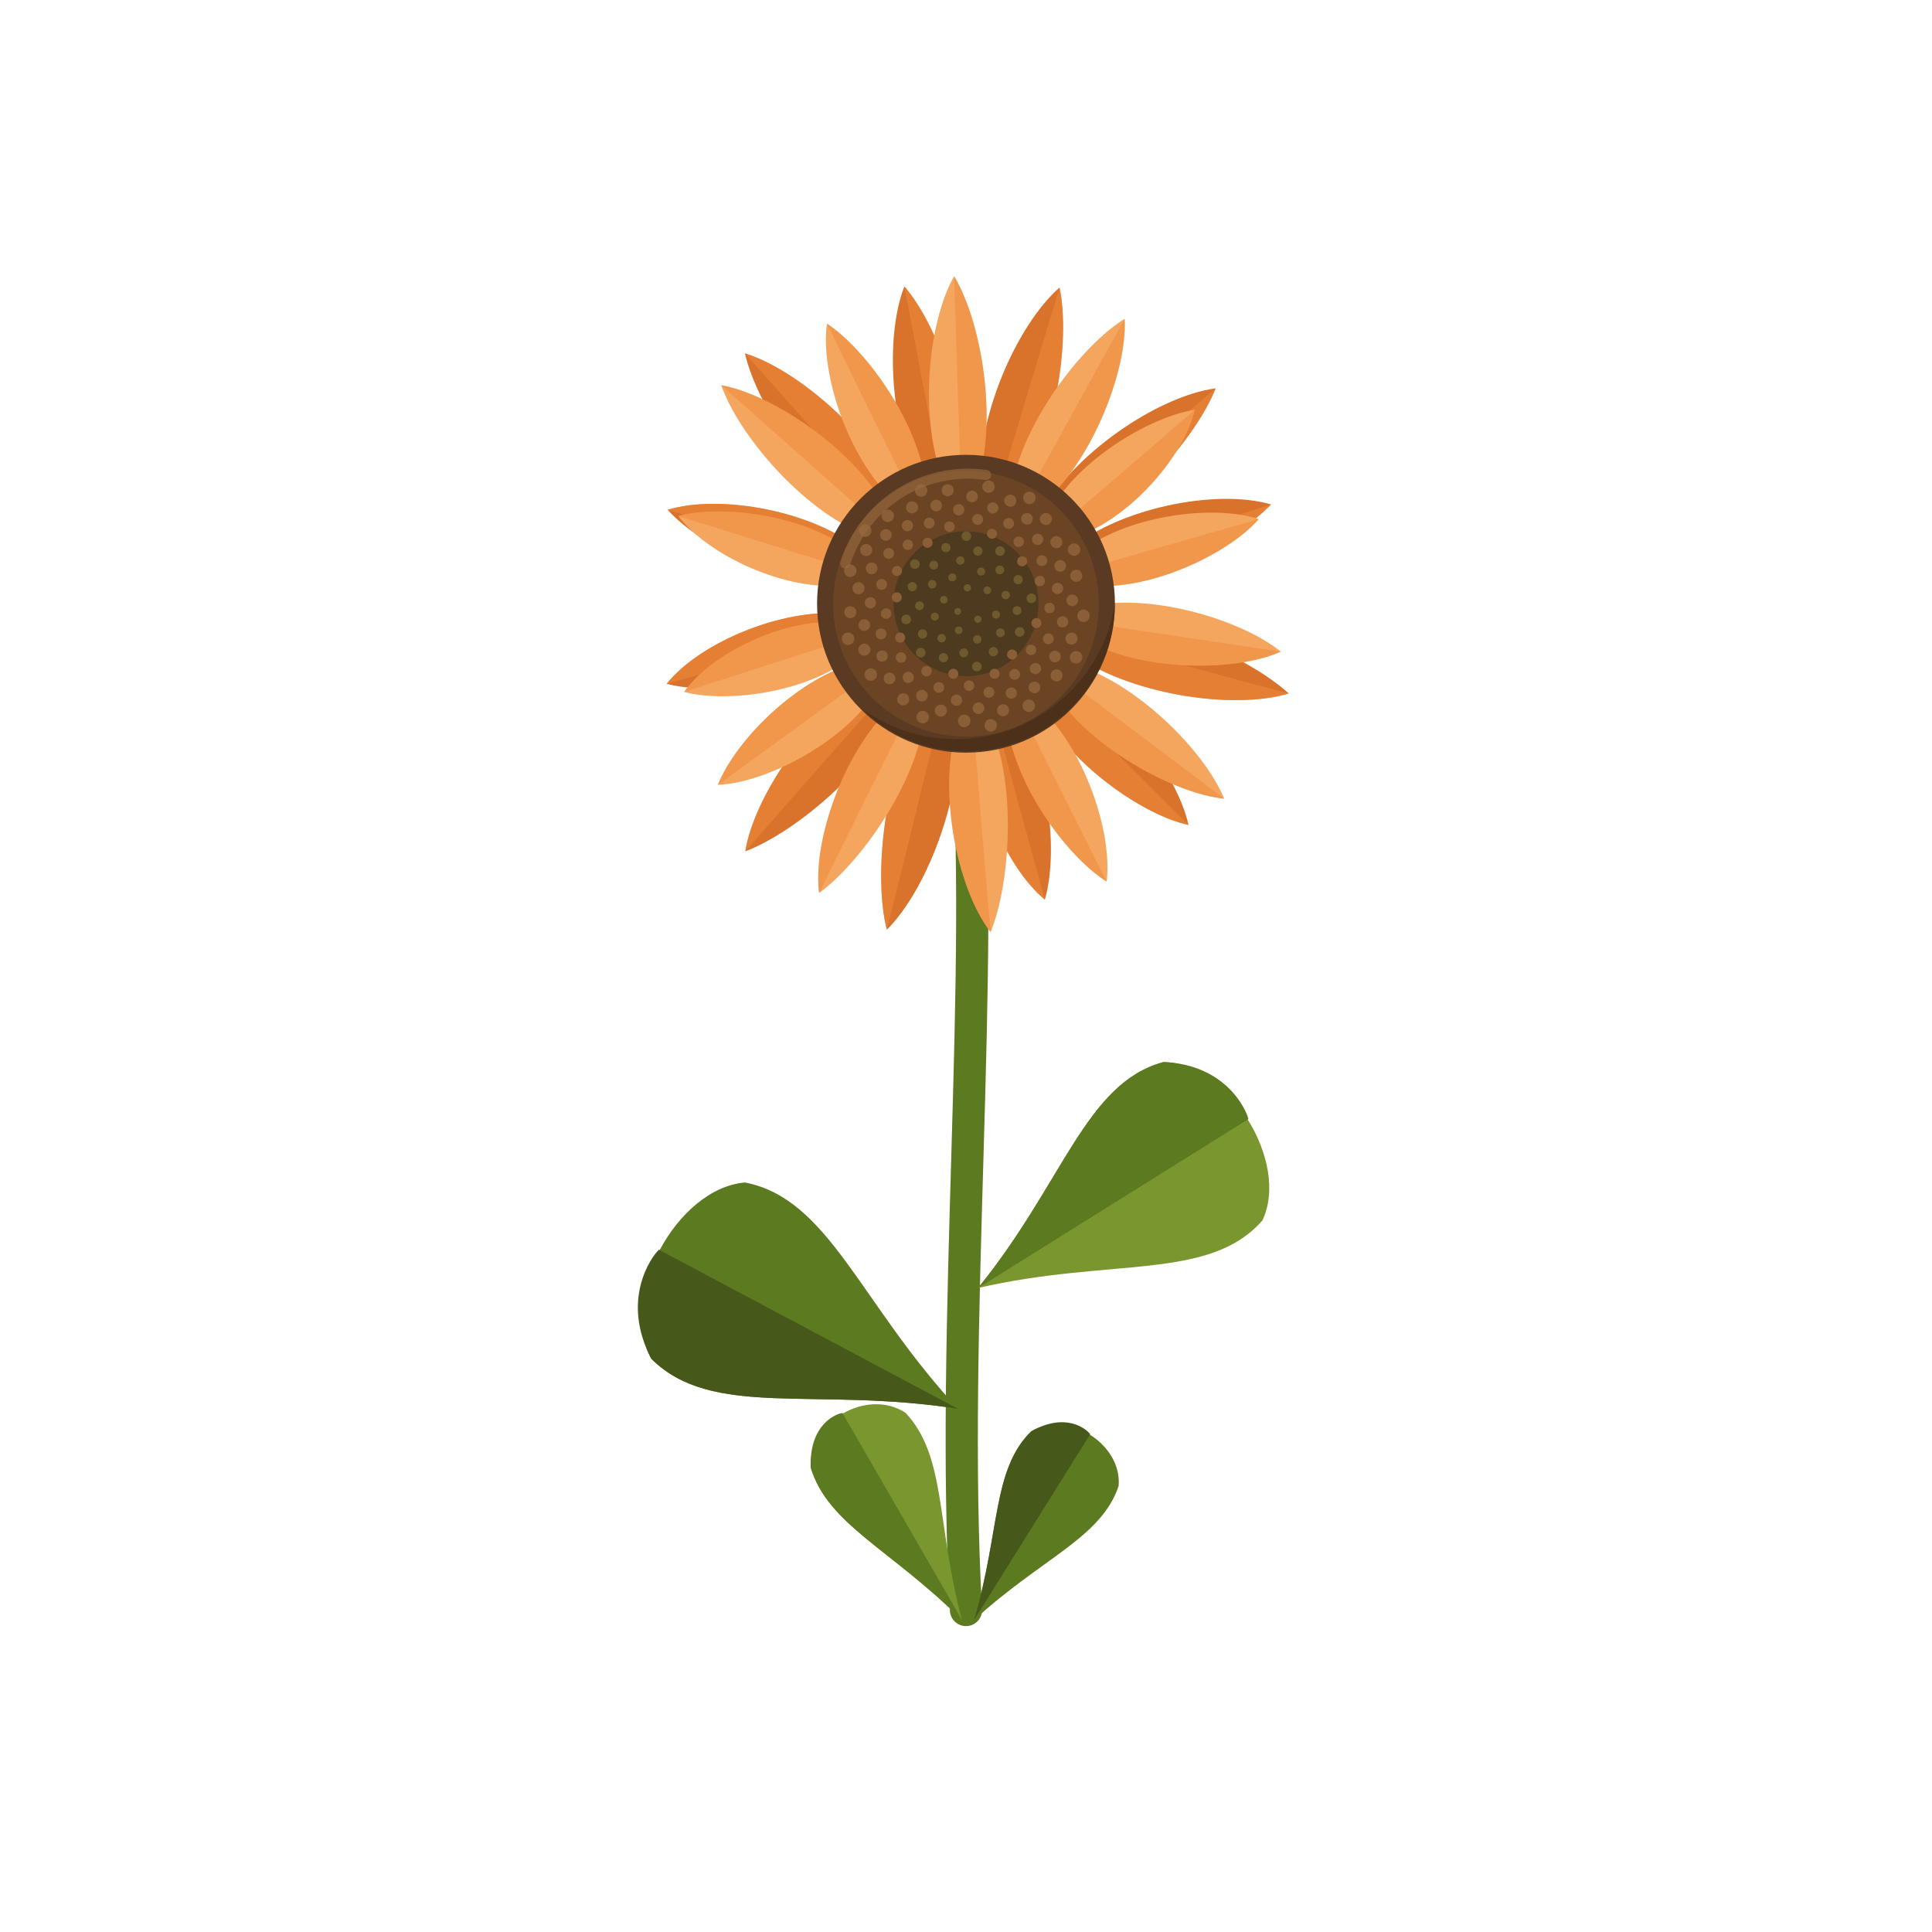
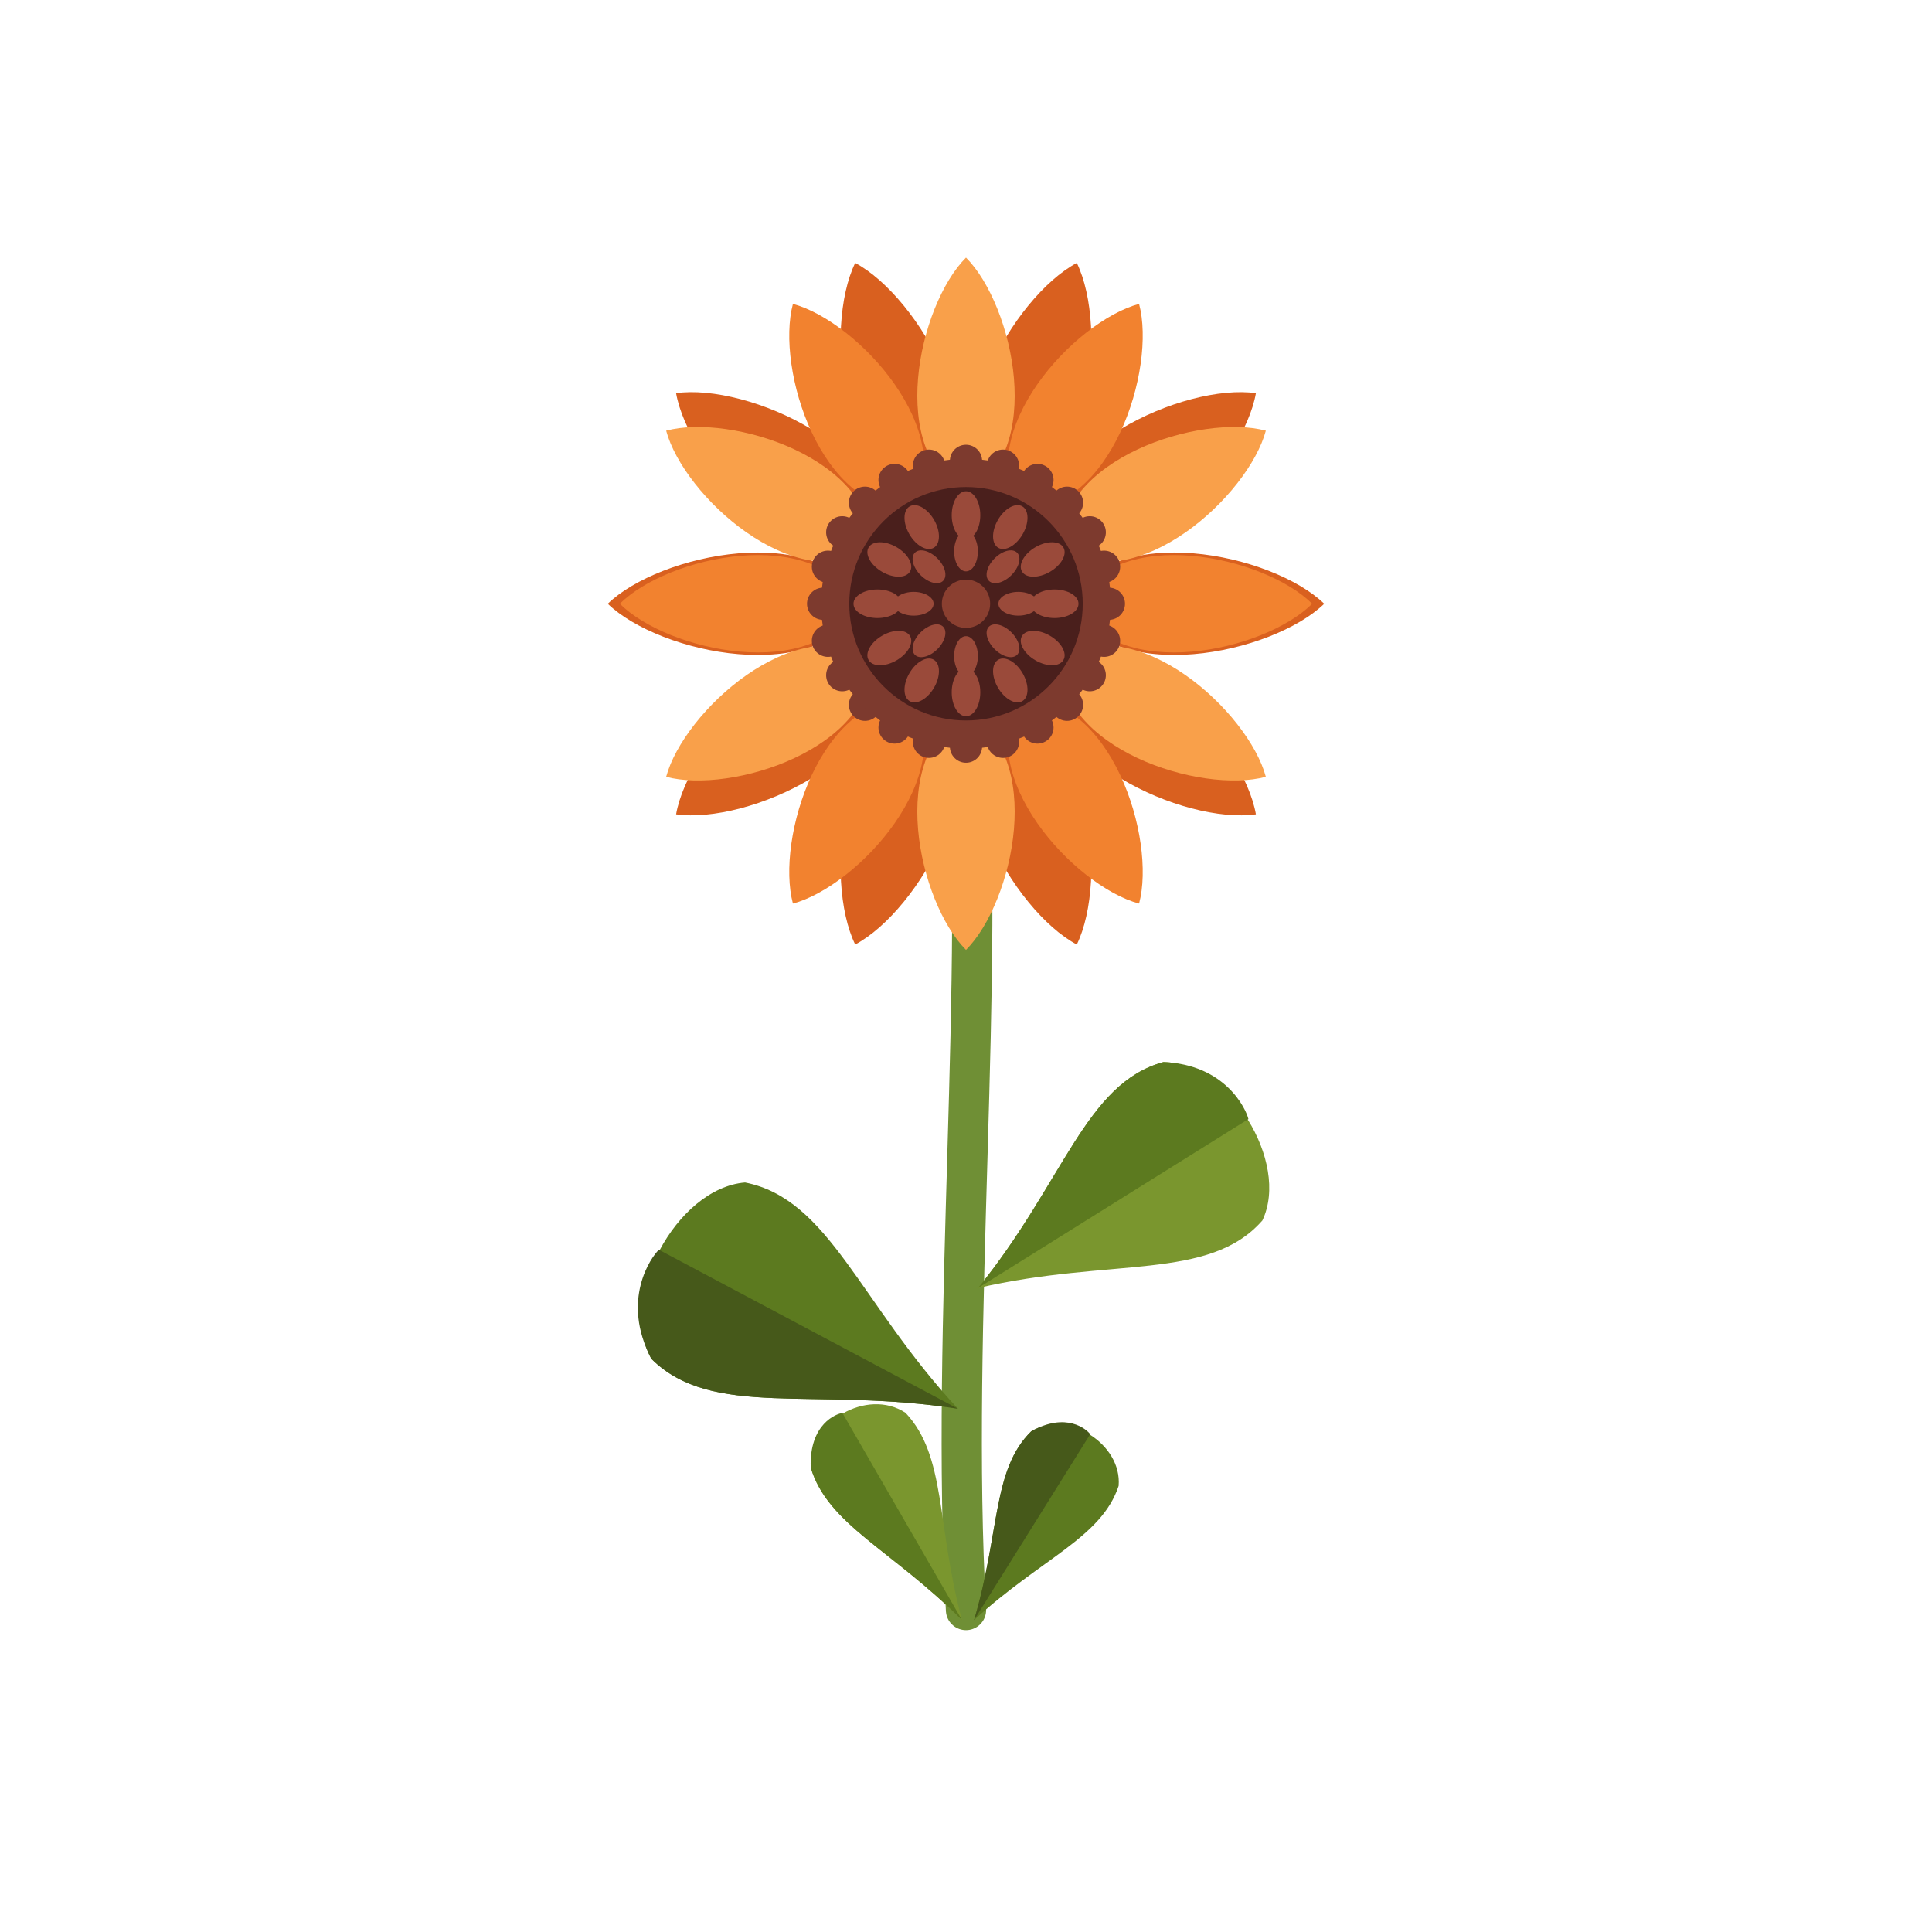
<svg xmlns="http://www.w3.org/2000/svg" viewBox="0 0 960 960" width="960" height="960">
-   <path d="M480 800 C472 660 490 480 480 360" fill="none" stroke="#5C7A1F" stroke-width="16" stroke-linecap="round" />
+   <path d="M480 800 C472 660 490 480 480 360" fill="none" stroke="#6F8F35" stroke-width="20" stroke-linecap="round" />
  <g transform="translate(476 700) rotate(-62)">
    <path d="M0 0 C-23.6 -68.0 -62.0 -105.4 -49.6 -146.2 C-31.0 -175.1 31.0 -175.1 49.6 -146.2 C62.0 -105.4 23.6 -68.0 0 0 Z" fill="#5C7A1F" />
    <path d="M0 0 C-23.6 -68.0 -62.0 -105.4 -49.6 -146.2 C-31.0 -173.4 -5.0 -170.0 0 -168.3 Z" fill="#46591A" />
  </g>
  <g transform="translate(486 640) rotate(58)">
    <path d="M0 0 C-22.0 -64.0 -58.0 -99.2 -46.4 -137.6 C-29.0 -164.8 29.0 -164.8 46.4 -137.6 C58.0 -99.2 22.0 -64.0 0 0 Z" fill="#7A962E" />
    <path d="M0 0 C-22.0 -64.0 -58.0 -99.2 -46.4 -137.6 C-29.0 -163.2 -4.6 -160.0 0 -158.4 Z" fill="#5C7A1F" />
  </g>
  <g transform="translate(478 805) rotate(-30)">
    <path d="M0 0 C-12.9 -48.0 -34.0 -74.4 -27.2 -103.2 C-17.0 -123.6 17.0 -123.6 27.2 -103.2 C34.0 -74.4 12.9 -48.0 0 0 Z" fill="#7A962E" />
    <path d="M0 0 C-12.9 -48.0 -34.0 -74.4 -27.2 -103.2 C-17.0 -122.4 -2.7 -120.0 0 -118.8 Z" fill="#5C7A1F" />
  </g>
  <g transform="translate(484 805) rotate(32)">
    <path d="M0 0 C-12.2 -44.0 -32.0 -68.2 -25.6 -94.6 C-16.0 -113.3 16.0 -113.3 25.6 -94.6 C32.0 -68.2 12.2 -44.0 0 0 Z" fill="#5C7A1F" />
    <path d="M0 0 C-12.2 -44.0 -32.0 -68.2 -25.6 -94.6 C-16.0 -112.2 -2.6 -110.0 0 -108.9 Z" fill="#46591A" />
  </g>
-   <g transform="translate(495.4 246.2) rotate(16.0)">
-     <path d="M-8.4 0 C-21.0 -32.4 -14.0 -84.1 1.4 -107.9 C14.0 -84.1 21.0 -32.4 8.4 0 Z" fill="#D9722A" />
-     <path d="M0 0 Q0.6 -53.9 1.4 -107.9 C14.0 -84.1 21.0 -32.4 8.4 0 Z" fill="#EE8A3C" opacity=".55" />
-   </g>
-   <g transform="translate(522.0 262.9) rotate(48.5)">
-     <path d="M-8.4 0 C-21.0 -32.4 -14.0 -84.1 2.0 -107.8 C14.0 -84.1 21.0 -32.4 8.4 0 Z" fill="#D9722A" />
-     <path d="M0 0 Q0.8 -53.9 2.0 -107.8 C14.0 -84.1 21.0 -32.4 8.4 0 Z" fill="#EE8A3C" opacity=".55" />
-   </g>
-   <g transform="translate(533.0 282.0) rotate(71.2)">
-     <path d="M-8.4 0 C-21.0 -31.0 -14.0 -80.7 2.1 -103.4 C14.0 -80.7 21.0 -31.0 8.4 0 Z" fill="#D9722A" />
-     <path d="M0 0 Q0.9 -51.7 2.1 -103.4 C14.0 -80.7 21.0 -31.0 8.4 0 Z" fill="#EE8A3C" opacity=".55" />
-   </g>
-   <g transform="translate(533.8 315.6) rotate(106.2)">
-     <path d="M-8.4 0 C-21.0 -33.1 -14.0 -86.1 -1.9 -110.4 C14.0 -86.1 21.0 -33.1 8.4 0 Z" fill="#D9722A" />
-     <path d="M0 0 Q-0.7 -55.2 -1.9 -110.4 C14.0 -86.1 21.0 -33.1 8.4 0 Z" fill="#EE8A3C" opacity=".55" />
-   </g>
-   <g transform="translate(519.8 339.4) rotate(134.8)">
-     <path d="M-8.4 0 C-21.0 -30.0 -14.0 -78.0 0.2 -99.9 C14.0 -78.0 21.0 -30.0 8.4 0 Z" fill="#D9722A" />
-     <path d="M0 0 Q0.1 -50.0 0.2 -99.9 C14.0 -78.0 21.0 -30.0 8.4 0 Z" fill="#EE8A3C" opacity=".55" />
-   </g>
-   <g transform="translate(493.9 354.2) rotate(165.6)">
-     <path d="M-8.4 0 C-21.0 -28.9 -14.0 -75.0 -1.4 -96.2 C14.0 -75.0 21.0 -28.9 8.4 0 Z" fill="#D9722A" />
-     <path d="M0 0 Q-0.5 -48.1 -1.4 -96.2 C14.0 -75.0 21.0 -28.9 8.4 0 Z" fill="#EE8A3C" opacity=".55" />
-   </g>
-   <g transform="translate(467.2 354.5) rotate(193.2)">
-     <path d="M-8.4 0 C-21.0 -33.2 -14.0 -86.3 1.3 -110.7 C14.0 -86.3 21.0 -33.2 8.4 0 Z" fill="#D9722A" />
-     <path d="M0 0 Q0.5 -55.3 1.3 -110.7 C14.0 -86.3 21.0 -33.2 8.4 0 Z" fill="#EE8A3C" opacity=".55" />
-   </g>
-   <g transform="translate(442.3 341.4) rotate(222.3)">
-     <path d="M-8.4 0 C-21.0 -32.6 -14.0 -84.8 -1.7 -108.8 C14.0 -84.8 21.0 -32.6 8.4 0 Z" fill="#D9722A" />
-     <path d="M0 0 Q-0.7 -54.4 -1.7 -108.8 C14.0 -84.8 21.0 -32.6 8.4 0 Z" fill="#EE8A3C" opacity=".55" />
-   </g>
-   <g transform="translate(425.7 313.6) rotate(255.9)">
-     <path d="M-8.4 0 C-21.0 -29.4 -14.0 -76.5 -2.4 -98.0 C14.0 -76.5 21.0 -29.4 8.4 0 Z" fill="#D9722A" />
-     <path d="M0 0 Q-1.0 -49.0 -2.4 -98.0 C14.0 -76.5 21.0 -29.4 8.4 0 Z" fill="#EE8A3C" opacity=".55" />
-   </g>
-   <g transform="translate(426.7 282.7) rotate(288.0)">
-     <path d="M-8.4 0 C-21.0 -29.8 -14.0 -77.5 -1.4 -99.4 C14.0 -77.5 21.0 -29.8 8.4 0 Z" fill="#D9722A" />
-     <path d="M0 0 Q-0.5 -49.7 -1.4 -99.4 C14.0 -77.5 21.0 -29.8 8.4 0 Z" fill="#EE8A3C" opacity=".55" />
-   </g>
-   <g transform="translate(443.2 257.8) rotate(318.9)">
-     <path d="M-8.4 0 C-21.0 -33.0 -14.0 -85.8 -1.0 -110.0 C14.0 -85.8 21.0 -33.0 8.4 0 Z" fill="#D9722A" />
-     <path d="M0 0 Q-0.4 -55.0 -1.0 -110.0 C14.0 -85.8 21.0 -33.0 8.4 0 Z" fill="#EE8A3C" opacity=".55" />
-   </g>
-   <g transform="translate(469.0 245.1) rotate(348.7)">
-     <path d="M-8.4 0 C-21.0 -31.4 -14.0 -81.6 0.9 -104.6 C14.0 -81.6 21.0 -31.4 8.4 0 Z" fill="#D9722A" />
-     <path d="M0 0 Q0.3 -52.3 0.9 -104.6 C14.0 -81.6 21.0 -31.4 8.4 0 Z" fill="#EE8A3C" opacity=".55" />
-   </g>
-   <g transform="translate(477.5 240.1) rotate(-2.4)">
-     <path d="M-8.0 0 C-19.9 -30.9 -13.3 -80.3 0.9 -102.9 C13.3 -80.3 19.9 -30.9 8.0 0 Z" fill="#F5A65E" />
-     <path d="M0 0 Q0.3 -51.5 0.9 -102.9 C13.3 -80.3 19.9 -30.9 8.0 0 Z" fill="#EE8A3C" opacity=".55" />
-   </g>
-   <g transform="translate(509.5 247.8) rotate(29.4)">
-     <path d="M-8.0 0 C-19.9 -30.6 -13.3 -79.6 -0.9 -102.1 C13.3 -79.6 19.9 -30.6 8.0 0 Z" fill="#F5A65E" />
-     <path d="M0 0 Q-0.4 -51.0 -0.9 -102.1 C13.3 -79.6 19.9 -30.6 8.0 0 Z" fill="#EE8A3C" opacity=".55" />
-   </g>
-   <g transform="translate(526.2 261.7) rotate(50.3)">
-     <path d="M-8.0 0 C-19.9 -26.7 -13.3 -69.4 -1.6 -89.0 C13.3 -69.4 19.9 -26.7 8.0 0 Z" fill="#F5A65E" />
-     <path d="M0 0 Q-0.6 -44.5 -1.6 -89.0 C13.3 -69.4 19.9 -26.7 8.0 0 Z" fill="#EE8A3C" opacity=".55" />
-   </g>
-   <g transform="translate(537.6 283.1) rotate(73.7)">
-     <path d="M-8.0 0 C-19.9 -27.4 -13.3 -71.3 0.5 -91.4 C13.3 -71.3 19.9 -27.4 8.0 0 Z" fill="#F5A65E" />
-     <path d="M0 0 Q0.2 -45.7 0.5 -91.4 C13.3 -71.3 19.9 -27.4 8.0 0 Z" fill="#EE8A3C" opacity=".55" />
-   </g>
-   <g transform="translate(539.3 309.3) rotate(98.9)">
-     <path d="M-8.0 0 C-19.9 -29.5 -13.3 -76.6 -0.7 -98.2 C13.3 -76.6 19.9 -29.5 8.0 0 Z" fill="#F5A65E" />
-     <path d="M0 0 Q-0.3 -49.1 -0.7 -98.2 C13.3 -76.6 19.9 -29.5 8.0 0 Z" fill="#EE8A3C" opacity=".55" />
-   </g>
-   <g transform="translate(527.9 336.2) rotate(127.1)">
-     <path d="M-8.0 0 C-19.9 -30.2 -13.3 -78.6 -0.1 -100.7 C13.3 -78.6 19.9 -30.2 8.0 0 Z" fill="#F5A65E" />
-     <path d="M0 0 Q-0.0 -50.4 -0.1 -100.7 C13.3 -78.6 19.9 -30.2 8.0 0 Z" fill="#EE8A3C" opacity=".55" />
-   </g>
-   <g transform="translate(507.4 353.4) rotate(152.8)">
-     <path d="M-8.0 0 C-19.9 -28.4 -13.3 -73.8 0.9 -94.7 C13.3 -73.8 19.9 -28.4 8.0 0 Z" fill="#F5A65E" />
-     <path d="M0 0 Q0.4 -47.3 0.9 -94.7 C13.3 -73.8 19.9 -28.4 8.0 0 Z" fill="#EE8A3C" opacity=".55" />
-   </g>
-   <g transform="translate(483.7 359.9) rotate(176.5)">
-     <path d="M-8.0 0 C-19.9 -31.1 -13.3 -80.8 -2.2 -103.6 C13.3 -80.8 19.9 -31.1 8.0 0 Z" fill="#F5A65E" />
-     <path d="M0 0 Q-0.9 -51.8 -2.2 -103.6 C13.3 -80.8 19.9 -31.1 8.0 0 Z" fill="#EE8A3C" opacity=".55" />
-   </g>
-   <g transform="translate(452.1 353.1) rotate(207.7)">
-     <path d="M-8.0 0 C-19.9 -30.4 -13.3 -78.9 -2.2 -101.2 C13.3 -78.9 19.9 -30.4 8.0 0 Z" fill="#F5A65E" />
-     <path d="M0 0 Q-0.9 -50.6 -2.2 -101.2 C13.3 -78.9 19.9 -30.4 8.0 0 Z" fill="#EE8A3C" opacity=".55" />
-   </g>
-   <g transform="translate(431.6 335.5) rotate(233.7)">
-     <path d="M-8.0 0 C-19.9 -27.8 -13.3 -72.2 0.4 -92.6 C13.3 -72.2 19.9 -27.8 8.0 0 Z" fill="#F5A65E" />
-     <path d="M0 0 Q0.1 -46.3 0.4 -92.6 C13.3 -72.2 19.9 -27.8 8.0 0 Z" fill="#EE8A3C" opacity=".55" />
-   </g>
-   <g transform="translate(422.6 317.3) rotate(253.2)">
-     <path d="M-8.0 0 C-19.9 -26.1 -13.3 -67.7 -1.5 -86.8 C13.3 -67.7 19.9 -26.1 8.0 0 Z" fill="#F5A65E" />
-     <path d="M0 0 Q-0.6 -43.4 -1.5 -86.8 C13.3 -67.7 19.9 -26.1 8.0 0 Z" fill="#EE8A3C" opacity=".55" />
-   </g>
-   <g transform="translate(422.5 283.0) rotate(286.5)">
-     <path d="M-8.0 0 C-19.9 -26.9 -13.3 -69.8 1.2 -89.5 C13.3 -69.8 19.9 -26.9 8.0 0 Z" fill="#F5A65E" />
-     <path d="M0 0 Q0.5 -44.8 1.2 -89.5 C13.3 -69.8 19.9 -26.9 8.0 0 Z" fill="#EE8A3C" opacity=".55" />
-   </g>
-   <g transform="translate(435.4 259.8) rotate(312.0)">
-     <path d="M-8.0 0 C-19.9 -30.9 -13.3 -80.3 -0.7 -103.0 C13.3 -80.3 19.9 -30.9 8.0 0 Z" fill="#F5A65E" />
-     <path d="M0 0 Q-0.3 -51.5 -0.7 -103.0 C13.3 -80.3 19.9 -30.9 8.0 0 Z" fill="#EE8A3C" opacity=".55" />
-   </g>
-   <g transform="translate(452.9 246.5) rotate(333.1)">
-     <path d="M-8.0 0 C-19.9 -28.6 -13.3 -74.4 1.3 -95.4 C13.3 -74.4 19.9 -28.6 8.0 0 Z" fill="#F5A65E" />
-     <path d="M0 0 Q0.5 -47.7 1.3 -95.4 C13.3 -74.4 19.9 -28.6 8.0 0 Z" fill="#EE8A3C" opacity=".55" />
-   </g>
-   <circle cx="480" cy="300" r="74" fill="#5A3A22" />
-   <circle cx="480" cy="300" r="66" fill="#6B4423" />
-   <circle cx="480" cy="300" r="36" fill="#4E3A1F" />
-   <circle cx="475.9" cy="303.8" r="1.7" fill="#6E5A2C" />
-   <circle cx="480.7" cy="292.1" r="1.8" fill="#6E5A2C" />
-   <circle cx="485.9" cy="307.7" r="1.8" fill="#6E5A2C" />
-   <circle cx="469.0" cy="298.0" r="1.9" fill="#6E5A2C" />
-   <circle cx="490.6" cy="293.3" r="1.9" fill="#6E5A2C" />
-   <circle cx="476.4" cy="313.2" r="1.9" fill="#6E5A2C" />
-   <circle cx="473.2" cy="286.9" r="2.0" fill="#6E5A2C" />
-   <circle cx="494.9" cy="305.4" r="2.0" fill="#6E5A2C" />
-   <circle cx="464.5" cy="306.4" r="2.0" fill="#6E5A2C" />
-   <circle cx="487.5" cy="284.0" r="2.0" fill="#6E5A2C" />
-   <circle cx="485.6" cy="317.7" r="2.1" fill="#6E5A2C" />
-   <circle cx="463.2" cy="290.3" r="2.1" fill="#6E5A2C" />
-   <circle cx="499.7" cy="295.7" r="2.1" fill="#6E5A2C" />
-   <circle cx="467.9" cy="317.1" r="2.1" fill="#6E5A2C" />
-   <circle cx="477.2" cy="278.5" r="2.1" fill="#6E5A2C" />
-   <circle cx="497.1" cy="314.4" r="2.2" fill="#6E5A2C" />
-   <circle cx="456.9" cy="301.0" r="2.2" fill="#6E5A2C" />
-   <circle cx="496.8" cy="283.2" r="2.2" fill="#6E5A2C" />
-   <circle cx="478.9" cy="324.4" r="2.2" fill="#6E5A2C" />
-   <circle cx="464.0" cy="280.8" r="2.2" fill="#6E5A2C" />
-   <circle cx="505.4" cy="303.4" r="2.2" fill="#6E5A2C" />
-   <circle cx="458.4" cy="315.0" r="2.3" fill="#6E5A2C" />
-   <circle cx="485.9" cy="273.8" r="2.3" fill="#6E5A2C" />
-   <circle cx="493.6" cy="323.8" r="2.3" fill="#6E5A2C" />
-   <circle cx="453.3" cy="291.5" r="2.3" fill="#6E5A2C" />
-   <circle cx="505.9" cy="288.0" r="2.3" fill="#6E5A2C" />
-   <circle cx="468.8" cy="326.8" r="2.3" fill="#6E5A2C" />
-   <circle cx="470.0" cy="272.1" r="2.3" fill="#6E5A2C" />
-   <circle cx="506.7" cy="314.0" r="2.4" fill="#6E5A2C" />
-   <circle cx="450.3" cy="307.8" r="2.4" fill="#6E5A2C" />
-   <circle cx="496.9" cy="273.8" r="2.4" fill="#6E5A2C" />
-   <circle cx="485.4" cy="331.2" r="2.4" fill="#6E5A2C" />
-   <circle cx="454.6" cy="280.3" r="2.4" fill="#6E5A2C" />
-   <circle cx="512.5" cy="297.3" r="2.4" fill="#6E5A2C" />
-   <circle cx="457.5" cy="324.3" r="2.4" fill="#6E5A2C" />
-   <circle cx="480.2" cy="266.4" r="2.4" fill="#6E5A2C" />
-   <circle cx="502.9" cy="325.2" r="2.5" fill="#8A5E36" />
-   <circle cx="445.6" cy="296.8" r="2.5" fill="#8A5E36" />
-   <circle cx="507.9" cy="278.9" r="2.5" fill="#8A5E36" />
-   <circle cx="473.7" cy="334.8" r="2.5" fill="#8A5E36" />
-   <circle cx="460.9" cy="269.7" r="2.5" fill="#8A5E36" />
-   <circle cx="515.0" cy="309.6" r="2.5" fill="#8A5E36" />
-   <circle cx="447.3" cy="316.8" r="2.5" fill="#8A5E36" />
-   <circle cx="492.9" cy="265.2" r="2.5" fill="#8A5E36" />
-   <circle cx="494.2" cy="334.8" r="2.5" fill="#8A5E36" />
-   <circle cx="445.7" cy="283.7" r="2.5" fill="#8A5E36" />
-   <circle cx="516.7" cy="288.7" r="2.6" fill="#8A5E36" />
-   <circle cx="460.4" cy="333.5" r="2.6" fill="#8A5E36" />
-   <circle cx="471.8" cy="261.7" r="2.6" fill="#8A5E36" />
-   <circle cx="512.3" cy="322.9" r="2.6" fill="#8A5E36" />
-   <circle cx="440.3" cy="304.9" r="2.6" fill="#8A5E36" />
-   <circle cx="506.2" cy="269.2" r="2.6" fill="#8A5E36" />
-   <circle cx="481.5" cy="340.7" r="2.6" fill="#8A5E36" />
-   <circle cx="451.1" cy="270.7" r="2.6" fill="#8A5E36" />
-   <circle cx="521.5" cy="302.1" r="2.6" fill="#8A5E36" />
-   <circle cx="447.7" cy="326.7" r="2.6" fill="#8A5E36" />
-   <circle cx="485.8" cy="258.1" r="2.7" fill="#8A5E36" />
-   <circle cx="504.2" cy="335.1" r="2.7" fill="#8A5E36" />
-   <circle cx="438.1" cy="290.4" r="2.7" fill="#8A5E36" />
-   <circle cx="517.7" cy="278.6" r="2.7" fill="#8A5E36" />
-   <circle cx="466.5" cy="341.6" r="2.7" fill="#8A5E36" />
-   <circle cx="461.7" cy="259.9" r="2.7" fill="#8A5E36" />
-   <circle cx="520.9" cy="317.4" r="2.7" fill="#8A5E36" />
-   <circle cx="437.8" cy="315.0" r="2.7" fill="#8A5E36" />
-   <circle cx="501.2" cy="260.1" r="2.7" fill="#8A5E36" />
-   <circle cx="491.4" cy="344.0" r="2.7" fill="#8A5E36" />
-   <circle cx="441.6" cy="275.0" r="2.7" fill="#8A5E36" />
-   <circle cx="525.5" cy="292.4" r="2.8" fill="#8A5E36" />
-   <circle cx="451.3" cy="336.6" r="2.8" fill="#8A5E36" />
-   <circle cx="476.4" cy="253.3" r="2.8" fill="#8A5E36" />
-   <circle cx="514.5" cy="332.2" r="2.8" fill="#8A5E36" />
-   <circle cx="432.5" cy="299.5" r="2.8" fill="#8A5E36" />
-   <circle cx="515.6" cy="268.0" r="2.8" fill="#8A5E36" />
-   <circle cx="475.3" cy="347.9" r="2.8" fill="#8A5E36" />
-   <circle cx="450.9" cy="261.2" r="2.8" fill="#8A5E36" />
-   <circle cx="528.0" cy="309.0" r="2.8" fill="#8A5E36" />
-   <circle cx="438.3" cy="326.0" r="2.8" fill="#8A5E36" />
-   <circle cx="493.3" cy="252.4" r="2.8" fill="#8A5E36" />
-   <circle cx="502.5" cy="344.4" r="2.8" fill="#8A5E36" />
-   <circle cx="433.1" cy="282.4" r="2.9" fill="#8A5E36" />
-   <circle cx="526.8" cy="281.2" r="2.9" fill="#8A5E36" />
-   <circle cx="458.1" cy="345.7" r="2.9" fill="#8A5E36" />
-   <circle cx="465.2" cy="251.2" r="2.9" fill="#8A5E36" />
-   <circle cx="524.2" cy="326.2" r="2.9" fill="#8A5E36" />
-   <circle cx="429.5" cy="310.6" r="2.9" fill="#8A5E36" />
-   <circle cx="510.3" cy="257.8" r="2.9" fill="#8A5E36" />
-   <circle cx="486.2" cy="351.9" r="2.9" fill="#8A5E36" />
-   <circle cx="440.2" cy="265.8" r="2.9" fill="#8A5E36" />
-   <circle cx="532.8" cy="298.3" r="2.9" fill="#8A5E36" />
-   <circle cx="442.0" cy="337.1" r="2.9" fill="#8A5E36" />
-   <circle cx="483.0" cy="246.7" r="2.9" fill="#8A5E36" />
-   <circle cx="514.0" cy="341.6" r="2.9" fill="#8A5E36" />
-   <circle cx="426.6" cy="292.3" r="3.0" fill="#8A5E36" />
-   <circle cx="524.9" cy="269.4" r="3.0" fill="#8A5E36" />
-   <circle cx="467.5" cy="353.1" r="3.0" fill="#8A5E36" />
-   <circle cx="453.2" cy="252.1" r="3.0" fill="#8A5E36" />
-   <circle cx="532.4" cy="317.3" r="3.0" fill="#8A5E36" />
-   <circle cx="429.5" cy="322.8" r="3.0" fill="#8A5E36" />
-   <circle cx="502.0" cy="248.8" r="3.0" fill="#8A5E36" />
-   <circle cx="498.4" cy="352.9" r="3.0" fill="#8A5E36" />
-   <circle cx="430.4" cy="273.3" r="3.0" fill="#8A5E36" />
-   <circle cx="534.8" cy="286.1" r="3.0" fill="#8A5E36" />
-   <circle cx="448.8" cy="347.5" r="3.0" fill="#8A5E36" />
-   <circle cx="470.9" cy="243.6" r="3.0" fill="#8A5E36" />
-   <circle cx="525.0" cy="335.6" r="3.0" fill="#8A5E36" />
-   <circle cx="422.5" cy="304.2" r="3.0" fill="#8A5E36" />
-   <circle cx="519.7" cy="257.9" r="3.0" fill="#8A5E36" />
-   <circle cx="479.1" cy="358.2" r="3.1" fill="#8A5E36" />
-   <circle cx="441.1" cy="256.3" r="3.1" fill="#8A5E36" />
-   <circle cx="538.4" cy="306.0" r="3.1" fill="#8A5E36" />
-   <circle cx="432.7" cy="335.2" r="3.1" fill="#8A5E36" />
-   <circle cx="491.2" cy="241.8" r="3.1" fill="#8A5E36" />
-   <circle cx="511.2" cy="350.7" r="3.1" fill="#8A5E36" />
-   <circle cx="422.5" cy="283.6" r="3.1" fill="#8A5E36" />
-   <circle cx="533.7" cy="273.1" r="3.1" fill="#8A5E36" />
-   <circle cx="458.5" cy="356.3" r="3.1" fill="#8A5E36" />
-   <circle cx="457.7" cy="243.7" r="3.1" fill="#8A5E36" />
-   <circle cx="534.7" cy="326.6" r="3.1" fill="#8A5E36" />
-   <circle cx="421.4" cy="317.4" r="3.1" fill="#8A5E36" />
-   <circle cx="511.5" cy="247.4" r="3.1" fill="#8A5E36" />
-   <circle cx="492.3" cy="360.4" r="3.1" fill="#8A5E36" />
-   <circle cx="429.9" cy="263.7" r="3.1" fill="#8A5E36" />
-   <path d="M554 300 A74 74 0 0 1 428 352 A80 80 0 0 0 554 300 Z" fill="#3F2814" opacity=".55" />
-   <path d="M420 280 A64 64 0 0 1 490 236" fill="none" stroke="#9A6A3E" stroke-width="5" stroke-linecap="round" opacity=".6" />
+   <path d="M0 0 C42.0 -23.0 24.8 -102.4 0 -128.0 C-24.8 -102.4 -42.0 -23.0 0 0 Z" fill="#D9601F" transform="translate(495.5 252.4) rotate(18.0)" />
+   <path d="M0 0 C42.0 -23.0 24.8 -102.4 0 -128.0 C-24.8 -102.4 -42.0 -23.0 0 0 Z" fill="#D9601F" transform="translate(520.5 270.6) rotate(54.0)" />
+   <path d="M0 0 C42.0 -23.0 24.8 -102.4 0 -128.0 C-24.8 -102.4 -42.0 -23.0 0 0 Z" fill="#D9601F" transform="translate(530.0 300.0) rotate(90.0)" />
+   <path d="M0 0 C42.0 -23.0 24.8 -102.4 0 -128.0 C-24.8 -102.4 -42.0 -23.0 0 0 Z" fill="#D9601F" transform="translate(520.5 329.4) rotate(126.0)" />
+   <path d="M0 0 C42.0 -23.0 24.8 -102.4 0 -128.0 C-24.8 -102.4 -42.0 -23.0 0 0 Z" fill="#D9601F" transform="translate(495.5 347.6) rotate(162.0)" />
+   <path d="M0 0 C42.0 -23.0 24.8 -102.4 0 -128.0 C-24.8 -102.4 -42.0 -23.0 0 0 Z" fill="#D9601F" transform="translate(464.5 347.6) rotate(198.0)" />
+   <path d="M0 0 C42.0 -23.0 24.8 -102.4 0 -128.0 C-24.8 -102.4 -42.0 -23.0 0 0 Z" fill="#D9601F" transform="translate(439.5 329.4) rotate(234.0)" />
+   <path d="M0 0 C42.0 -23.0 24.8 -102.4 0 -128.0 C-24.8 -102.4 -42.0 -23.0 0 0 Z" fill="#D9601F" transform="translate(430.0 300.0) rotate(270.0)" />
+   <path d="M0 0 C42.0 -23.0 24.8 -102.4 0 -128.0 C-24.8 -102.4 -42.0 -23.0 0 0 Z" fill="#D9601F" transform="translate(439.5 270.6) rotate(306.0)" />
+   <path d="M0 0 C42.0 -23.0 24.8 -102.4 0 -128.0 C-24.8 -102.4 -42.0 -23.0 0 0 Z" fill="#D9601F" transform="translate(464.5 252.4) rotate(342.0)" />
+   <path d="M0 0 C39.9 -21.2 23.6 -94.4 0 -118.0 C-23.6 -94.4 -39.9 -21.2 0 0 Z" fill="#F9A04A" transform="translate(480.0 246.0) rotate(0.0)" />
+   <path d="M0 0 C39.9 -21.2 23.6 -94.4 0 -118.0 C-23.6 -94.4 -39.9 -21.2 0 0 Z" fill="#F2822F" transform="translate(507.0 253.2) rotate(30.0)" />
+   <path d="M0 0 C39.9 -21.2 23.6 -94.4 0 -118.0 C-23.6 -94.4 -39.9 -21.2 0 0 Z" fill="#F9A04A" transform="translate(526.8 273.0) rotate(60.0)" />
+   <path d="M0 0 C39.9 -21.2 23.6 -94.4 0 -118.0 C-23.6 -94.4 -39.9 -21.2 0 0 Z" fill="#F2822F" transform="translate(534.0 300.0) rotate(90.0)" />
+   <path d="M0 0 C39.9 -21.2 23.6 -94.4 0 -118.0 C-23.6 -94.4 -39.9 -21.2 0 0 Z" fill="#F9A04A" transform="translate(526.8 327.0) rotate(120.0)" />
+   <path d="M0 0 C39.9 -21.2 23.6 -94.4 0 -118.0 C-23.6 -94.4 -39.9 -21.2 0 0 Z" fill="#F2822F" transform="translate(507.0 346.8) rotate(150.0)" />
+   <path d="M0 0 C39.9 -21.2 23.6 -94.4 0 -118.0 C-23.6 -94.4 -39.9 -21.2 0 0 Z" fill="#F9A04A" transform="translate(480.0 354.0) rotate(180.0)" />
+   <path d="M0 0 C39.9 -21.2 23.6 -94.4 0 -118.0 C-23.6 -94.4 -39.9 -21.2 0 0 Z" fill="#F2822F" transform="translate(453.0 346.8) rotate(210.0)" />
+   <path d="M0 0 C39.9 -21.2 23.6 -94.4 0 -118.0 C-23.6 -94.4 -39.9 -21.2 0 0 Z" fill="#F9A04A" transform="translate(433.2 327.0) rotate(240.0)" />
+   <path d="M0 0 C39.9 -21.2 23.6 -94.4 0 -118.0 C-23.6 -94.4 -39.9 -21.2 0 0 Z" fill="#F2822F" transform="translate(426.0 300.0) rotate(270.0)" />
+   <path d="M0 0 C39.9 -21.2 23.6 -94.4 0 -118.0 C-23.6 -94.4 -39.9 -21.2 0 0 Z" fill="#F9A04A" transform="translate(433.2 273.0) rotate(300.0)" />
+   <path d="M0 0 C39.9 -21.2 23.6 -94.4 0 -118.0 C-23.6 -94.4 -39.9 -21.2 0 0 Z" fill="#F2822F" transform="translate(453.0 253.2) rotate(330.0)" />
+   <circle cx="551.0" cy="300.0" r="8" fill="#7D3A2E" />
+   <circle cx="548.6" cy="318.4" r="8" fill="#7D3A2E" />
+   <circle cx="541.5" cy="335.5" r="8" fill="#7D3A2E" />
+   <circle cx="530.2" cy="350.2" r="8" fill="#7D3A2E" />
+   <circle cx="515.5" cy="361.5" r="8" fill="#7D3A2E" />
+   <circle cx="498.4" cy="368.6" r="8" fill="#7D3A2E" />
+   <circle cx="480.0" cy="371.0" r="8" fill="#7D3A2E" />
+   <circle cx="461.6" cy="368.6" r="8" fill="#7D3A2E" />
+   <circle cx="444.5" cy="361.5" r="8" fill="#7D3A2E" />
+   <circle cx="429.8" cy="350.2" r="8" fill="#7D3A2E" />
+   <circle cx="418.5" cy="335.5" r="8" fill="#7D3A2E" />
+   <circle cx="411.4" cy="318.4" r="8" fill="#7D3A2E" />
+   <circle cx="409.0" cy="300.0" r="8" fill="#7D3A2E" />
+   <circle cx="411.4" cy="281.6" r="8" fill="#7D3A2E" />
+   <circle cx="418.5" cy="264.5" r="8" fill="#7D3A2E" />
+   <circle cx="429.8" cy="249.8" r="8" fill="#7D3A2E" />
+   <circle cx="444.5" cy="238.5" r="8" fill="#7D3A2E" />
+   <circle cx="461.6" cy="231.4" r="8" fill="#7D3A2E" />
+   <circle cx="480.0" cy="229.0" r="8" fill="#7D3A2E" />
+   <circle cx="498.4" cy="231.4" r="8" fill="#7D3A2E" />
+   <circle cx="515.5" cy="238.5" r="8" fill="#7D3A2E" />
+   <circle cx="530.2" cy="249.8" r="8" fill="#7D3A2E" />
+   <circle cx="541.5" cy="264.5" r="8" fill="#7D3A2E" />
+   <circle cx="548.6" cy="281.6" r="8" fill="#7D3A2E" />
+   <circle cx="480" cy="300" r="72" fill="#7D3A2E" />
+   <circle cx="480" cy="300" r="58" fill="#4A1F1C" />
+   <ellipse cx="480" cy="256.0" rx="7.1" ry="11.9" fill="#9A4A3A" transform="rotate(0 480 300)" />
+   <ellipse cx="480" cy="256.0" rx="7.1" ry="11.9" fill="#9A4A3A" transform="rotate(30 480 300)" />
+   <ellipse cx="480" cy="256.0" rx="7.1" ry="11.9" fill="#9A4A3A" transform="rotate(60 480 300)" />
+   <ellipse cx="480" cy="256.0" rx="7.1" ry="11.9" fill="#9A4A3A" transform="rotate(90 480 300)" />
+   <ellipse cx="480" cy="256.0" rx="7.1" ry="11.9" fill="#9A4A3A" transform="rotate(120 480 300)" />
+   <ellipse cx="480" cy="256.0" rx="7.1" ry="11.9" fill="#9A4A3A" transform="rotate(150 480 300)" />
+   <ellipse cx="480" cy="256.0" rx="7.1" ry="11.9" fill="#9A4A3A" transform="rotate(180 480 300)" />
+   <ellipse cx="480" cy="256.0" rx="7.1" ry="11.9" fill="#9A4A3A" transform="rotate(210 480 300)" />
+   <ellipse cx="480" cy="256.0" rx="7.1" ry="11.9" fill="#9A4A3A" transform="rotate(240 480 300)" />
+   <ellipse cx="480" cy="256.0" rx="7.1" ry="11.9" fill="#9A4A3A" transform="rotate(270 480 300)" />
+   <ellipse cx="480" cy="256.0" rx="7.1" ry="11.9" fill="#9A4A3A" transform="rotate(300 480 300)" />
+   <ellipse cx="480" cy="256.0" rx="7.1" ry="11.9" fill="#9A4A3A" transform="rotate(330 480 300)" />
+   <ellipse cx="480" cy="274.0" rx="5.9" ry="9.9" fill="#9A4A3A" transform="rotate(0 480 300)" />
+   <ellipse cx="480" cy="274.0" rx="5.9" ry="9.9" fill="#9A4A3A" transform="rotate(45 480 300)" />
+   <ellipse cx="480" cy="274.0" rx="5.9" ry="9.9" fill="#9A4A3A" transform="rotate(90 480 300)" />
+   <ellipse cx="480" cy="274.0" rx="5.9" ry="9.9" fill="#9A4A3A" transform="rotate(135 480 300)" />
+   <ellipse cx="480" cy="274.0" rx="5.9" ry="9.9" fill="#9A4A3A" transform="rotate(180 480 300)" />
+   <ellipse cx="480" cy="274.0" rx="5.9" ry="9.9" fill="#9A4A3A" transform="rotate(225 480 300)" />
+   <ellipse cx="480" cy="274.0" rx="5.9" ry="9.9" fill="#9A4A3A" transform="rotate(270 480 300)" />
+   <ellipse cx="480" cy="274.0" rx="5.9" ry="9.9" fill="#9A4A3A" transform="rotate(315 480 300)" />
+   <circle cx="480" cy="300" r="12" fill="#8A3F30" />
</svg>
